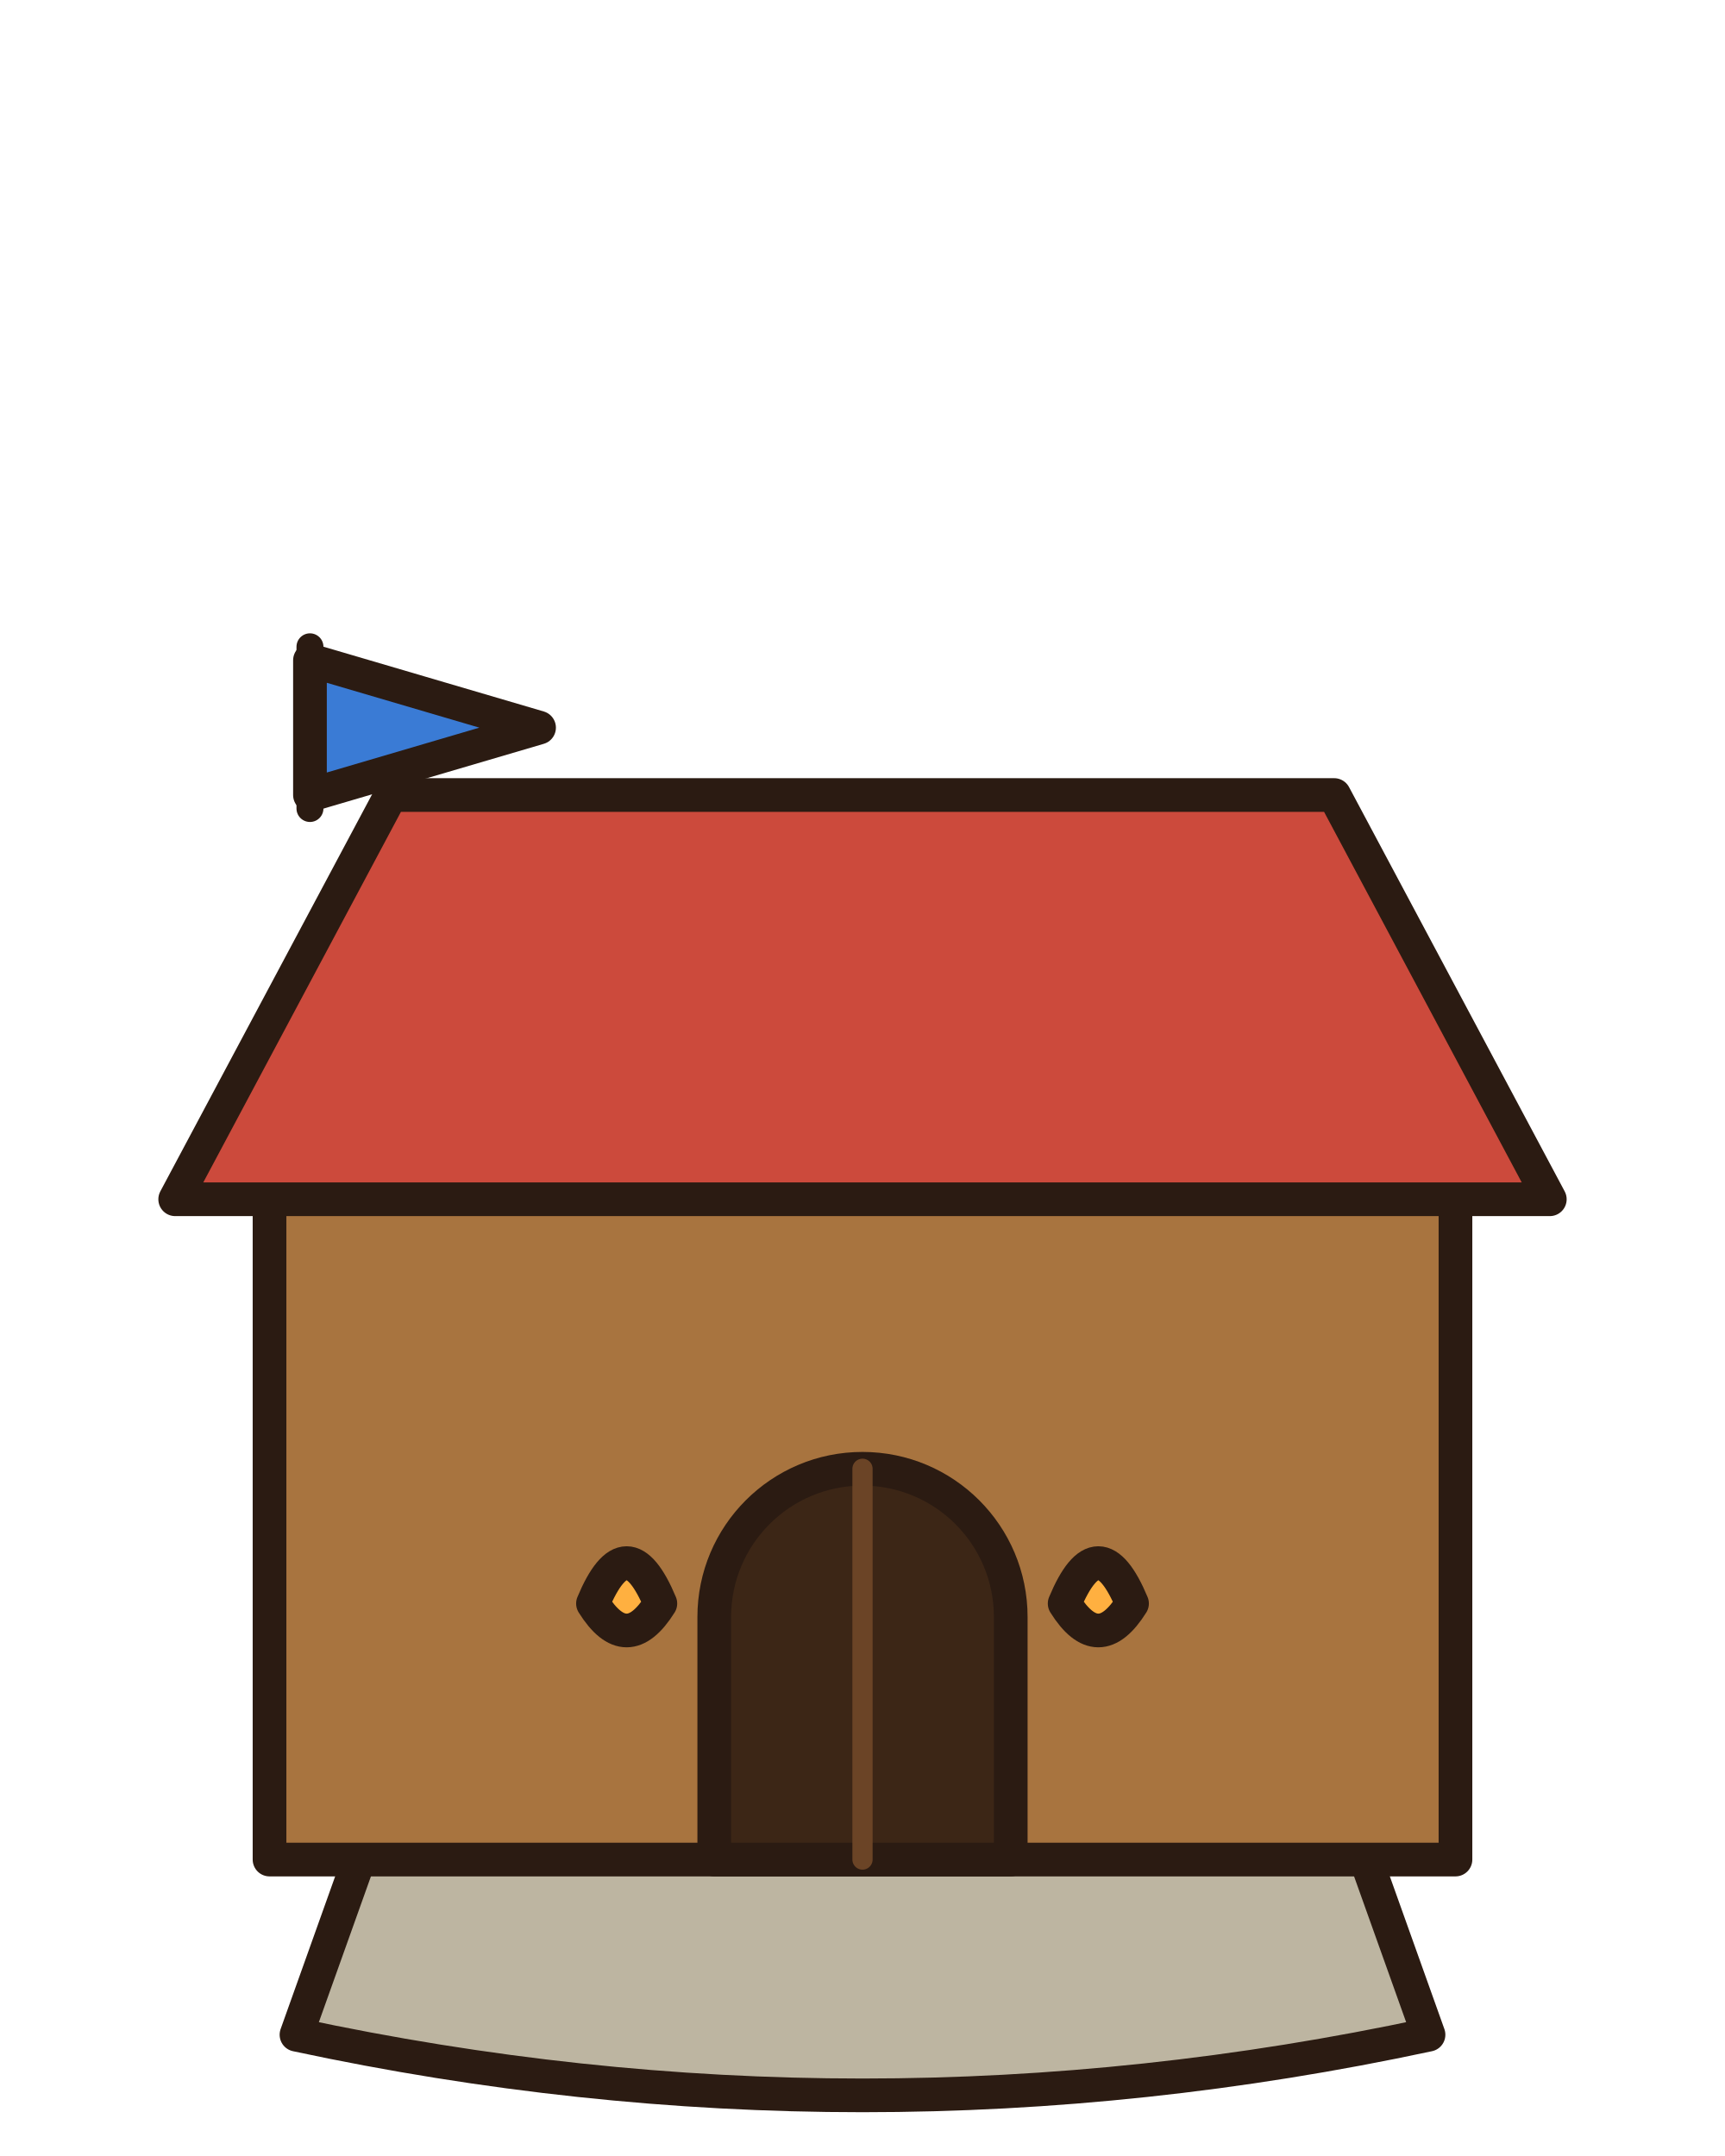
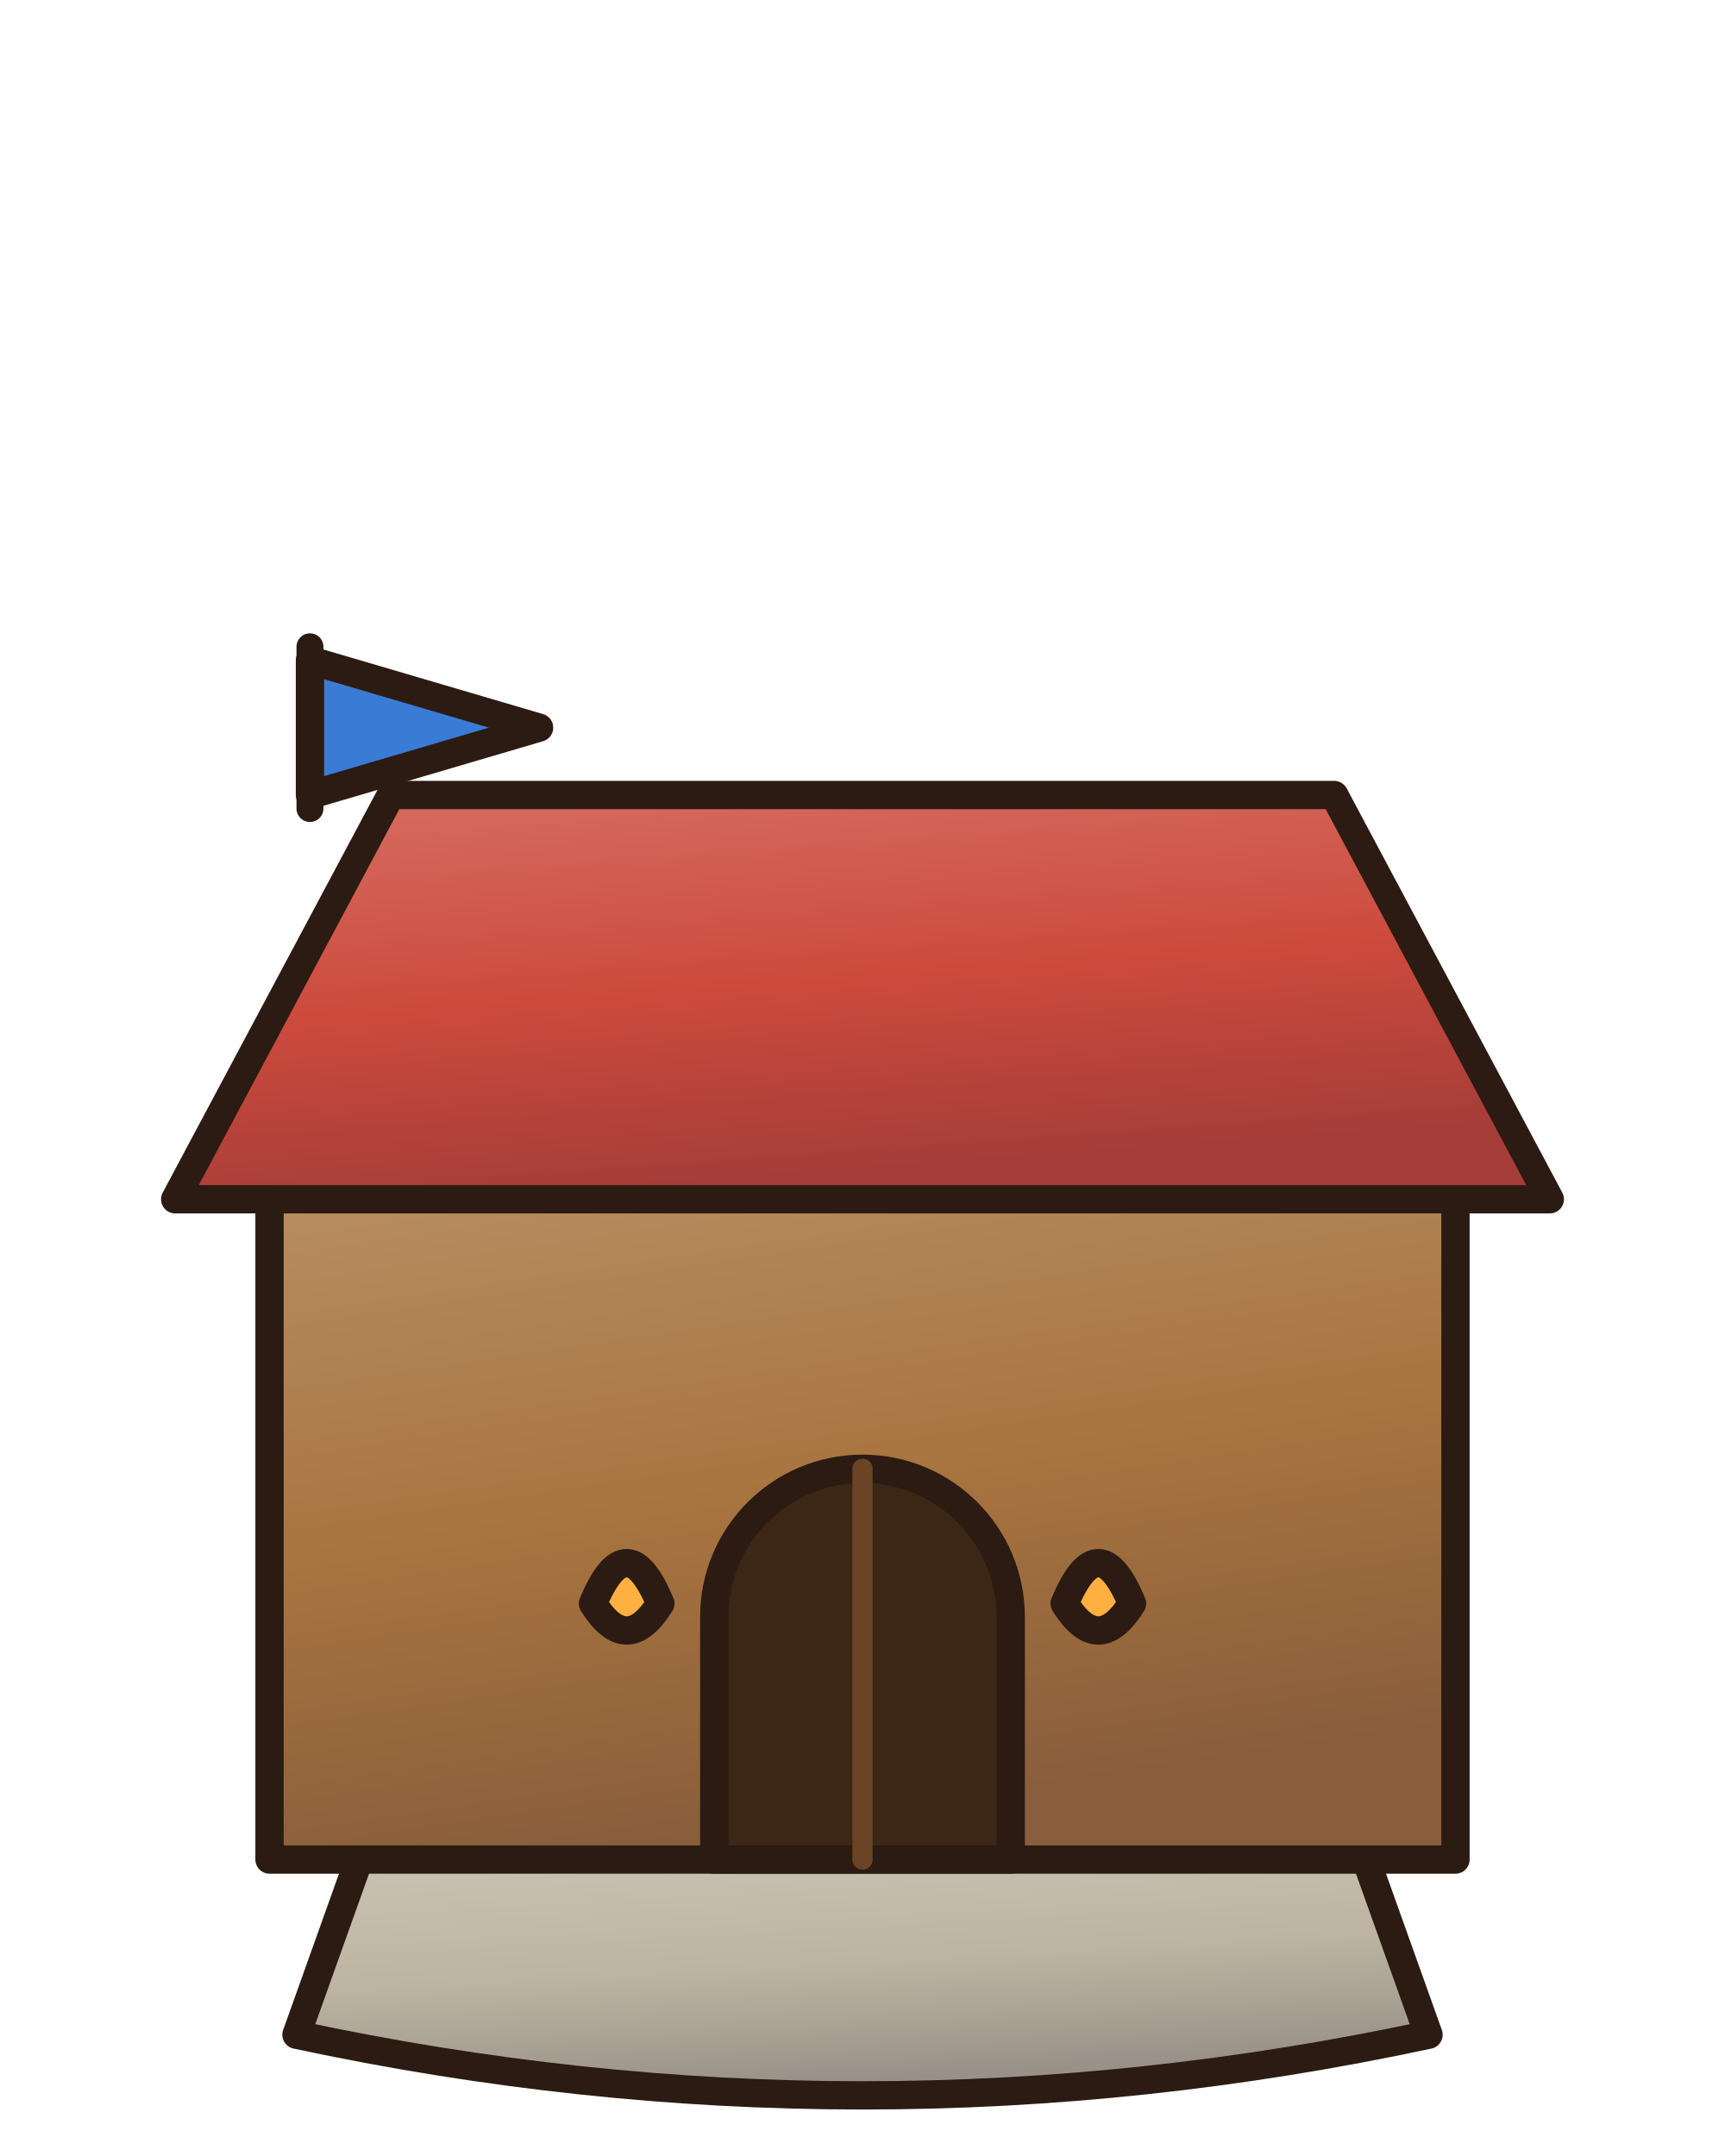
<svg xmlns="http://www.w3.org/2000/svg" viewBox="0 0 256 320" width="256" height="320">
  <defs>
    <linearGradient id="stone" x1="0" y1="0" x2="1" y2="0">
      <stop offset="0.00" stop-color="#d6cebd" />
      <stop offset="0.50" stop-color="#ada591" />
      <stop offset="1.00" stop-color="#80776a" />
    </linearGradient>
    <linearGradient id="stoneB" x1="0" y1="0" x2="1" y2="0">
      <stop offset="0.00" stop-color="#d4dcee" />
      <stop offset="0.50" stop-color="#a3aecb" />
      <stop offset="1.00" stop-color="#6e7a9c" />
    </linearGradient>
    <linearGradient id="stoneD" x1="0" y1="0" x2="1" y2="0">
      <stop offset="0.00" stop-color="#8a8a9a" />
      <stop offset="0.50" stop-color="#5d5c6d" />
      <stop offset="1.00" stop-color="#3c3b49" />
    </linearGradient>
    <linearGradient id="wood" x1="0" y1="0" x2="0" y2="1">
      <stop offset="0.00" stop-color="#c48f52" />
      <stop offset="1.00" stop-color="#7d512b" />
    </linearGradient>
    <linearGradient id="roofG" x1="0" y1="0" x2="1" y2="1">
      <stop offset="0.00" stop-color="#86d25f" />
      <stop offset="1.00" stop-color="#2d7a34" />
    </linearGradient>
    <linearGradient id="roofR" x1="0" y1="0" x2="1" y2="1">
      <stop offset="0.00" stop-color="#ee6a58" />
      <stop offset="1.00" stop-color="#9c2a22" />
    </linearGradient>
    <linearGradient id="roofP" x1="0" y1="0" x2="1" y2="1">
      <stop offset="0.00" stop-color="#a67ae8" />
      <stop offset="1.00" stop-color="#4a2c98" />
    </linearGradient>
    <linearGradient id="steel" x1="0" y1="0" x2="1" y2="1">
      <stop offset="0.00" stop-color="#eef2f6" />
      <stop offset="0.50" stop-color="#b3bcc7" />
      <stop offset="1.00" stop-color="#7a8593" />
    </linearGradient>
    <linearGradient id="gold" x1="0" y1="0" x2="1" y2="1">
      <stop offset="0.00" stop-color="#ffe27a" />
      <stop offset="1.00" stop-color="#c8901a" />
    </linearGradient>
    <linearGradient id="blue" x1="0" y1="0" x2="1" y2="1">
      <stop offset="0.00" stop-color="#5b9be8" />
      <stop offset="1.00" stop-color="#1f4c9a" />
    </linearGradient>
    <linearGradient id="copper" x1="0" y1="0" x2="1" y2="1">
      <stop offset="0.00" stop-color="#f0b27a" />
      <stop offset="1.00" stop-color="#a35f2e" />
    </linearGradient>
    <linearGradient id="ice" x1="0" y1="0" x2="1" y2="1">
      <stop offset="0.00" stop-color="#f2fdff" />
      <stop offset="0.50" stop-color="#8fdcf5" />
      <stop offset="1.00" stop-color="#3d98cf" />
    </linearGradient>
    <linearGradient id="iron" x1="0" y1="0" x2="1" y2="1">
      <stop offset="0.00" stop-color="#7c7c88" />
      <stop offset="1.00" stop-color="#2f2f38" />
    </linearGradient>
    <linearGradient id="lava" x1="0" y1="0" x2="1" y2="1">
      <stop offset="0.00" stop-color="#ffd24a" />
      <stop offset="1.00" stop-color="#ff6a1a" />
    </linearGradient>
    <radialGradient id="goblin" cx="0.4" cy="0.35" r=".8">
      <stop offset="0.00" stop-color="#aee572" />
      <stop offset="1.00" stop-color="#4f9e32" />
    </radialGradient>
    <radialGradient id="orc" cx="0.4" cy="0.35" r=".8">
      <stop offset="0.00" stop-color="#6fae4a" />
      <stop offset="1.00" stop-color="#2f6a22" />
    </radialGradient>
    <radialGradient id="wolf" cx="0.4" cy="0.35" r=".8">
      <stop offset="0.00" stop-color="#b8bec9" />
      <stop offset="1.00" stop-color="#6c7380" />
    </radialGradient>
    <radialGradient id="ogre" cx="0.4" cy="0.35" r=".8">
      <stop offset="0.00" stop-color="#b27a4c" />
      <stop offset="1.00" stop-color="#6a4126" />
    </radialGradient>
    <radialGradient id="rock" cx="0.4" cy="0.35" r=".8">
      <stop offset="0.00" stop-color="#b9b9c2" />
      <stop offset="1.00" stop-color="#6a6a78" />
    </radialGradient>
    <radialGradient id="wisp" cx="0.4" cy="0.35" r=".8">
      <stop offset="0.00" stop-color="#ffffff" />
      <stop offset="0.50" stop-color="#9ae9ff" />
      <stop offset="1.00" stop-color="#2fa6e0" />
    </radialGradient>
    <radialGradient id="drake" cx="0.4" cy="0.35" r=".8">
      <stop offset="0.00" stop-color="#e8604e" />
      <stop offset="1.00" stop-color="#8c1c1c" />
    </radialGradient>
    <radialGradient id="bat" cx="0.4" cy="0.35" r=".8">
      <stop offset="0.00" stop-color="#8f5cc0" />
      <stop offset="1.00" stop-color="#4a2a68" />
    </radialGradient>
    <radialGradient id="ghost" cx="0.4" cy="0.35" r=".8">
      <stop offset="0.00" stop-color="#eaffff" />
      <stop offset="0.50" stop-color="#9bded6" />
      <stop offset="1.00" stop-color="#4fa8a0" />
    </radialGradient>
    <radialGradient id="orb" cx="0.4" cy="0.35" r=".8">
      <stop offset="0.00" stop-color="#ffffff" />
      <stop offset="0.50" stop-color="#d9a8ff" />
      <stop offset="1.00" stop-color="#8a4fe0" />
    </radialGradient>
    <radialGradient id="glowY" cx="0.4" cy="0.35" r=".8">
      <stop offset="0.00" stop-color="#fffbd0" />
      <stop offset="0.50" stop-color="#ffe14a" />
      <stop offset="1.00" stop-color="#ff9d1a" />
    </radialGradient>
    <radialGradient id="glowC" cx="0.4" cy="0.35" r=".8">
      <stop offset="0.00" stop-color="#ffffff" />
      <stop offset="0.50" stop-color="#a8f0ff" />
      <stop offset="1.00" stop-color="#2fb8e8" />
    </radialGradient>
+     <linearGradient id="s_stone" x1="0" y1="0" x2="0.25" y2="1">
+       <stop offset="0" stop-color="#cac4b4" />
+       <stop offset=".55" stop-color="#bdb5a1" />
+       <stop offset="1" stop-color="#999188" />
+     </linearGradient>
+     <linearGradient id="s_stoneB" x1="0" y1="0" x2="0.25" y2="1">
+       <stop offset="0" stop-color="#bbc4da" />
+       <stop offset=".55" stop-color="#aab5d1" />
+       <stop offset="1" stop-color="#8a91ae" />
+     </linearGradient>
+     <linearGradient id="s_stoneD" x1="0" y1="0" x2="0.25" y2="1">
+       <stop offset="0" stop-color="#838291" />
+       <stop offset=".55" stop-color="#646376" />
+       <stop offset="1" stop-color="#545167" />
+     </linearGradient>
+     <linearGradient id="s_wood" x1="0" y1="0" x2="0.25" y2="1">
+       <stop offset="0" stop-color="#b99065" />
+       <stop offset=".55" stop-color="#a8743f" />
+       <stop offset="1" stop-color="#895e3c" />
+     </linearGradient>
+     <linearGradient id="s_roofG" x1="0" y1="0" x2="0.25" y2="1">
+       <stop offset="0" stop-color="#75b36c" />
+       <stop offset=".55" stop-color="#52a047" />
+       <stop offset="1" stop-color="#468042" />
+     </linearGradient>
+     <linearGradient id="s_roofR" x1="0" y1="0" x2="0.25" y2="1">
+       <stop offset="0" stop-color="#d66e63" />
+       <stop offset=".55" stop-color="#cc4a3c" />
+       <stop offset="1" stop-color="#a53d39" />
+     </linearGradient>
+     <linearGradient id="s_roofP" x1="0" y1="0" x2="0.25" y2="1">
+       <stop offset="0" stop-color="#9779d5" />
+       <stop offset=".55" stop-color="#7d57cb" />
+       <stop offset="1" stop-color="#6747a9" />
+     </linearGradient>
+     <linearGradient id="s_steel" x1="0" y1="0" x2="0.25" y2="1">
+       <stop offset="0" stop-color="#c9d1d9" />
+       <stop offset=".55" stop-color="#bcc5d0" />
+       <stop offset="1" stop-color="#989dad" />
+     </linearGradient>
+     <linearGradient id="s_gold" x1="0" y1="0" x2="0.25" y2="1">
+       <stop offset="0" stop-color="#eec461" />
+       <stop offset=".55" stop-color="#eab53a" />
+       <stop offset="1" stop-color="#bc9138" />
+     </linearGradient>
+     <linearGradient id="s_blue" x1="0" y1="0" x2="0.25" y2="1">
+       <stop offset="0" stop-color="#6291d5" />
+       <stop offset=".55" stop-color="#3b76cb" />
+       <stop offset="1" stop-color="#3460a9" />
+     </linearGradient>
+     <linearGradient id="s_copper" x1="0" y1="0" x2="0.25" y2="1">
+       <stop offset="0" stop-color="#d6996d" />
+       <stop offset=".55" stop-color="#cc8048" />
+       <stop offset="1" stop-color="#a56743" />
+     </linearGradient>
+     <linearGradient id="s_ice" x1="0" y1="0" x2="0.25" y2="1">
+       <stop offset="0" stop-color="#a8e4f7" />
+       <stop offset=".55" stop-color="#92ddf5" />
+       <stop offset="1" stop-color="#78b0ca" />
+     </linearGradient>
+     <linearGradient id="s_iron" x1="0" y1="0" x2="0.25" y2="1">
+       <stop offset="0" stop-color="#7a7a83" />
+       <stop offset=".55" stop-color="#595964" />
+       <stop offset="1" stop-color="#4b4959" />
+     </linearGradient>
+     <linearGradient id="s_lava" x1="0" y1="0" x2="0.25" y2="1">
+       <stop offset="0" stop-color="#ffb359" />
+       <stop offset=".55" stop-color="#ffa030" />
+       <stop offset="1" stop-color="#cd8030" />
+     </linearGradient>
+     <linearGradient id="s_goblin" x1="0" y1="0" x2="0.25" y2="1">
+       <stop offset="0" stop-color="#99cf73" />
+       <stop offset=".55" stop-color="#80c350" />
+       <stop offset="1" stop-color="#6a9c49" />
+     </linearGradient>
+     <linearGradient id="s_orc" x1="0" y1="0" x2="0.25" y2="1">
+       <stop offset="0" stop-color="#6fa25a" />
+       <stop offset=".55" stop-color="#4b8b31" />
+       <stop offset="1" stop-color="#407031" />
+     </linearGradient>
+     <linearGradient id="s_wolf" x1="0" y1="0" x2="0.25" y2="1">
+       <stop offset="0" stop-color="#a5abb5" />
+       <stop offset=".55" stop-color="#8e96a3" />
+       <stop offset="1" stop-color="#74798a" />
+     </linearGradient>
+     <linearGradient id="s_ogre" x1="0" y1="0" x2="0.25" y2="1">
+       <stop offset="0" stop-color="#a57d60" />
+       <stop offset=".55" stop-color="#8f5c38" />
+       <stop offset="1" stop-color="#754b36" />
+     </linearGradient>
+     <linearGradient id="s_rock" x1="0" y1="0" x2="0.25" y2="1">
+       <stop offset="0" stop-color="#a3a3ad" />
+       <stop offset=".55" stop-color="#8c8c99" />
+       <stop offset="1" stop-color="#737182" />
+     </linearGradient>
+     <linearGradient id="s_wisp" x1="0" y1="0" x2="0.25" y2="1">
+       <stop offset="0" stop-color="#a9e6ff" />
+       <stop offset=".55" stop-color="#93e0ff" />
+       <stop offset="1" stop-color="#78b2d1" />
+     </linearGradient>
+     <linearGradient id="s_drake" x1="0" y1="0" x2="0.25" y2="1">
+       <stop offset="0" stop-color="#ce6156" />
+       <stop offset=".55" stop-color="#c23a2c" />
+       <stop offset="1" stop-color="#9d312d" />
+     </linearGradient>
+     <linearGradient id="s_bat" x1="0" y1="0" x2="0.25" y2="1">
+       <stop offset="0" stop-color="#8966a8" />
+       <stop offset=".55" stop-color="#6b4092" />
+       <stop offset="1" stop-color="#59357c" />
+     </linearGradient>
+     <linearGradient id="s_ghost" x1="0" y1="0" x2="0.25" y2="1">
+       <stop offset="0" stop-color="#bbece5" />
+       <stop offset=".55" stop-color="#aae7df" />
+       <stop offset="1" stop-color="#8ab8b9" />
+     </linearGradient>
+     <linearGradient id="s_orb" x1="0" y1="0" x2="0.25" y2="1">
+       <stop offset="0" stop-color="#d1aff5" />
+       <stop offset=".55" stop-color="#c59bf2" />
+       <stop offset="1" stop-color="#9f7cc7" />
+     </linearGradient>
+     <linearGradient id="s_glowY" x1="0" y1="0" x2="0.25" y2="1">
+       <stop offset="0" stop-color="#ffe76e" />
+       <stop offset=".55" stop-color="#ffe14a" />
+       <stop offset="1" stop-color="#cdb344" />
+     </linearGradient>
+     <linearGradient id="s_glowC" x1="0" y1="0" x2="0.25" y2="1">
+       <stop offset="0" stop-color="#99edff" />
+       <stop offset=".55" stop-color="#80e8ff" />
+       <stop offset="1" stop-color="#6ab8d1" />
+     </linearGradient>
  </defs>
-   <g stroke="#2b1b12" stroke-width="5" stroke-linejoin="round" stroke-linecap="round">
-     <path d="M44 302 Q128 320 212 302 L202 274 L54 274 Z" fill="#bdb5a1" />
-     <path d="M40 276 V172 H216 V276 Z" fill="#a8743f" />
-     <path d="M26 178 L58 118 H198 L230 178 Z" fill="#cc4a3c" />
+   <g stroke="#2b1b12" stroke-width="4.2" stroke-linejoin="round" stroke-linecap="round">
+     <path d="M44 302 Q128 320 212 302 L202 274 L54 274 Z" fill="url(#s_stone)" />
+     <path d="M40 276 V172 H216 V276 Z" fill="url(#s_wood)" />
+     <path d="M26 178 L58 118 H198 L230 178 Z" fill="url(#s_roofR)" />
    <path d="M106 276 V240 a22 22 0 0 1 44 0 V276 Z" fill="#3c2616" />
    <path d="M128 218 V276" stroke="#6b4426" stroke-width="3" />
    <g fill="#ffb040">
      <path d="M88 238 q5 -12 10 0 q-5 8 -10 0Z" />
      <path d="M158 238 q5 -12 10 0 q-5 8 -10 0Z" />
    </g>
    <path d="M46 120 V96" stroke-width="4" />
    <path d="M46 98 L80 108 L46 118 Z" fill="#3a7bd5" />
  </g>
</svg>
